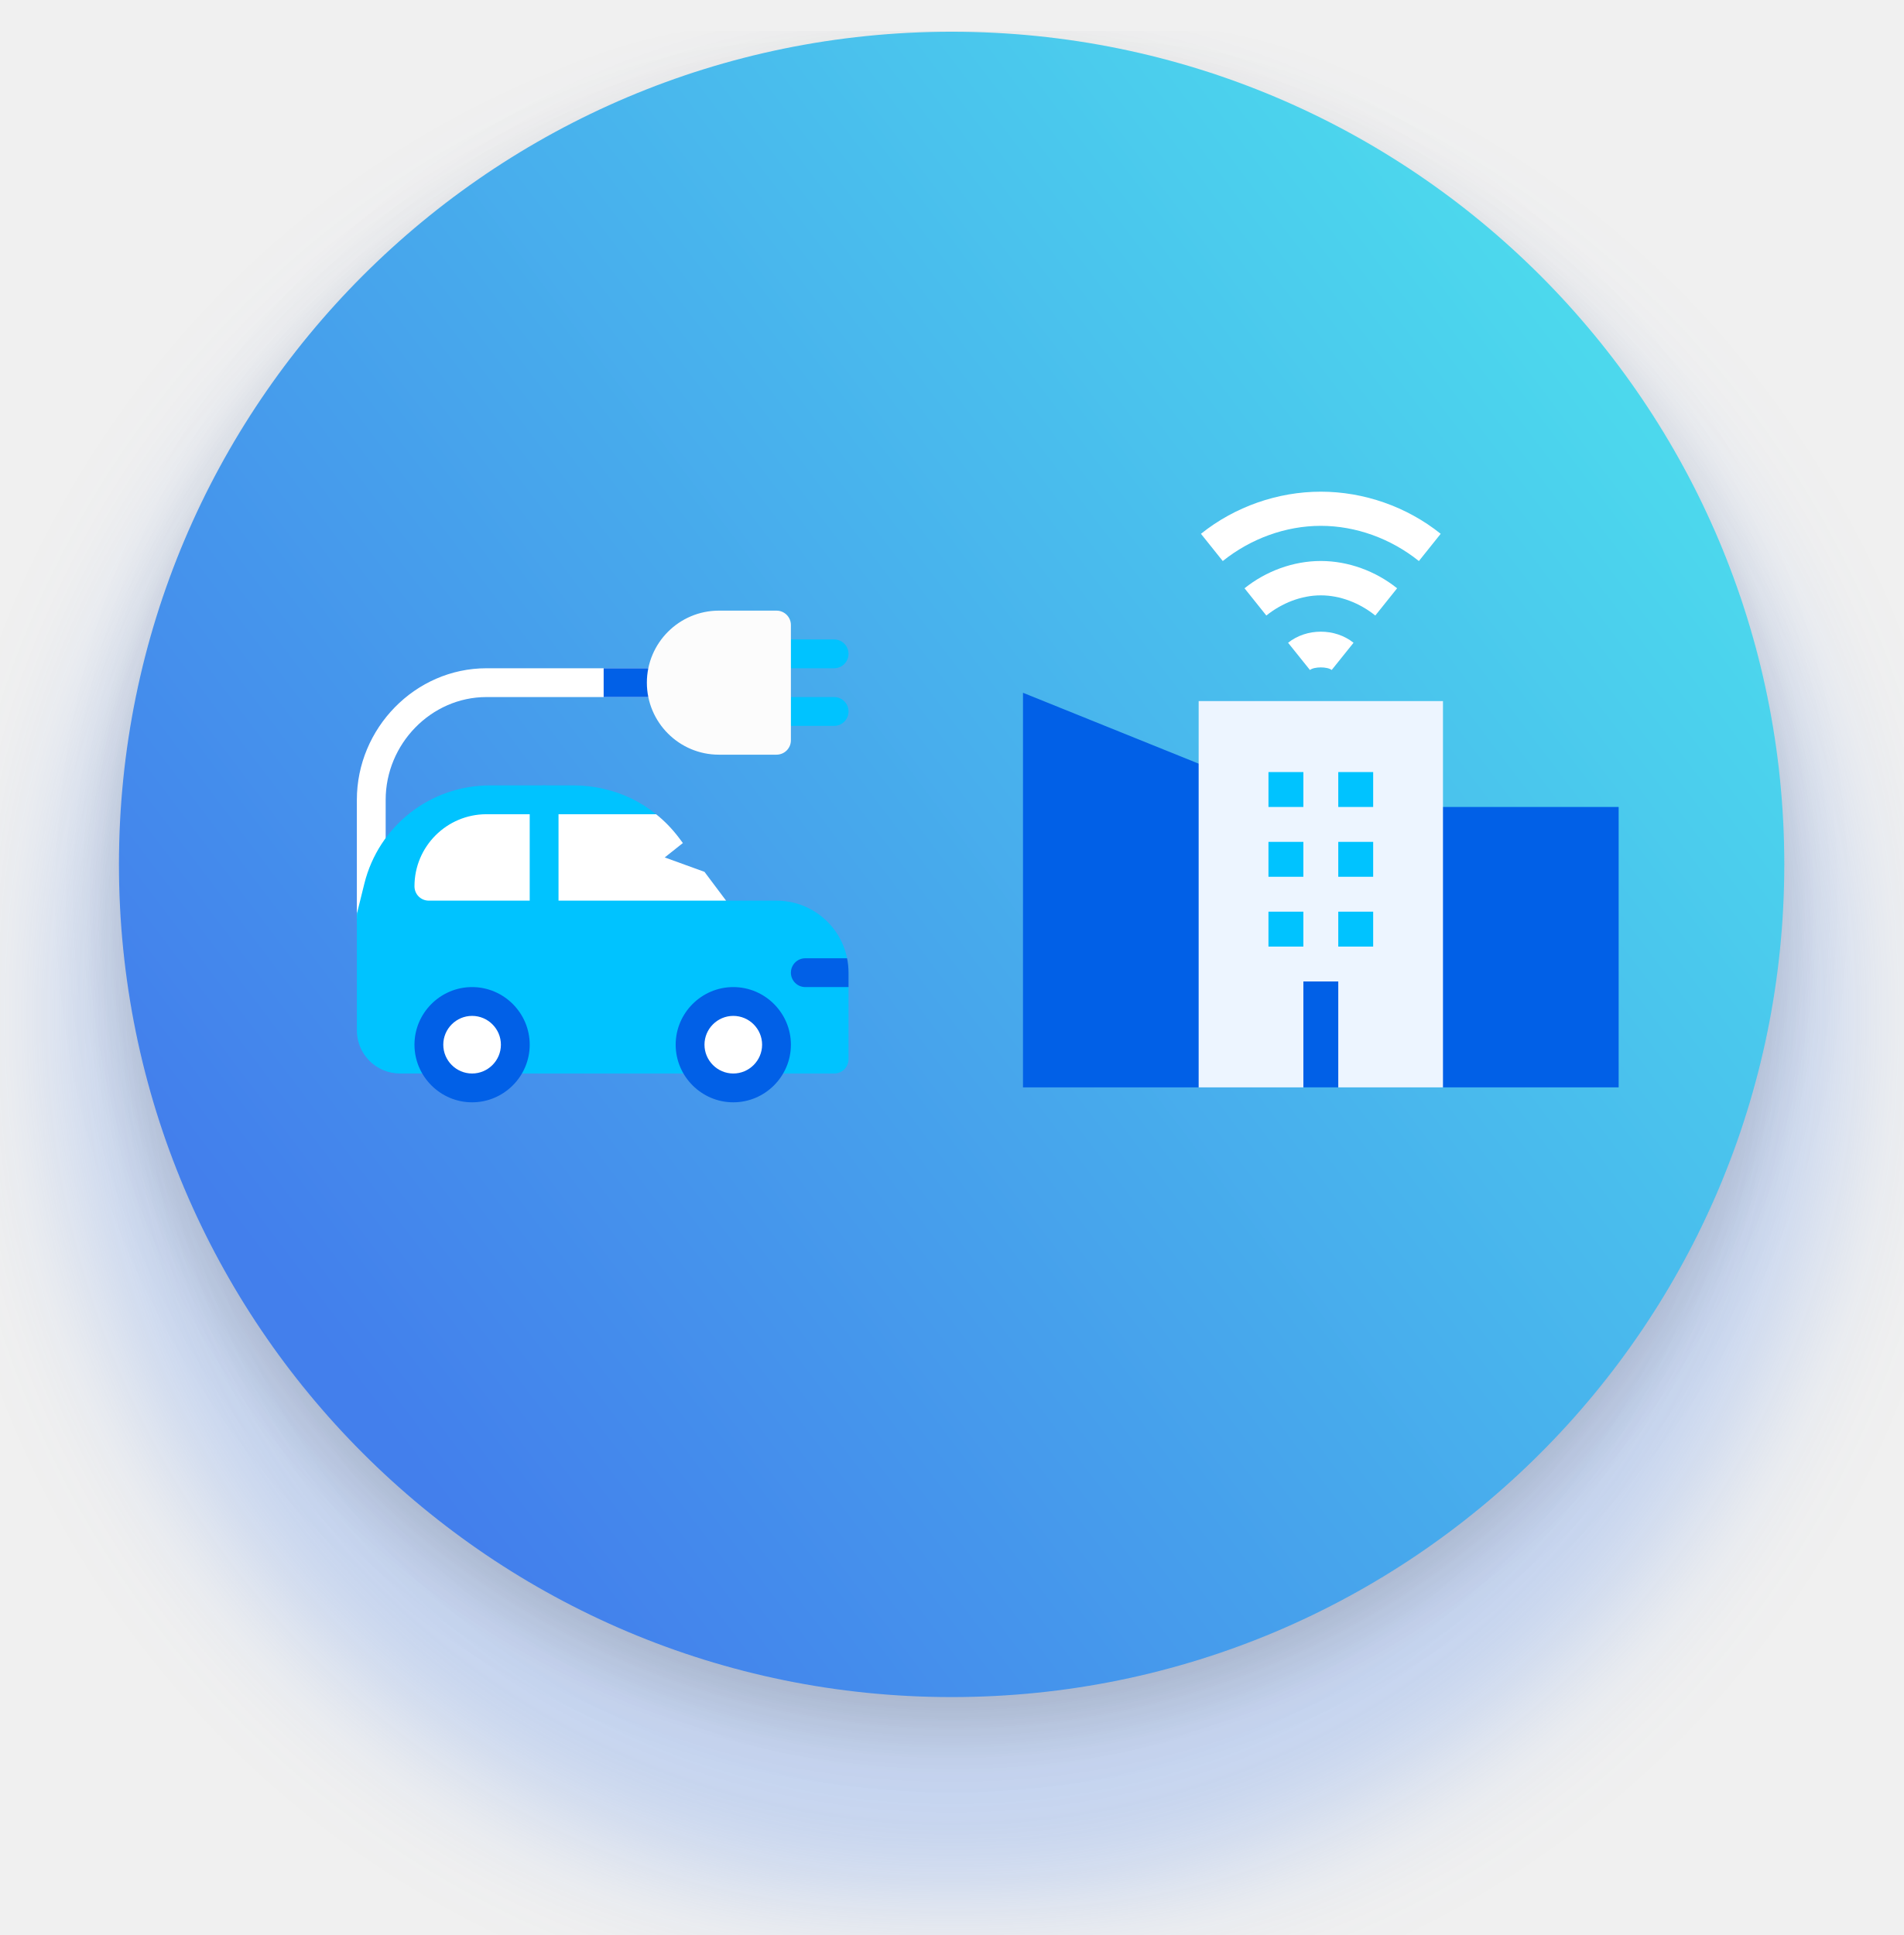
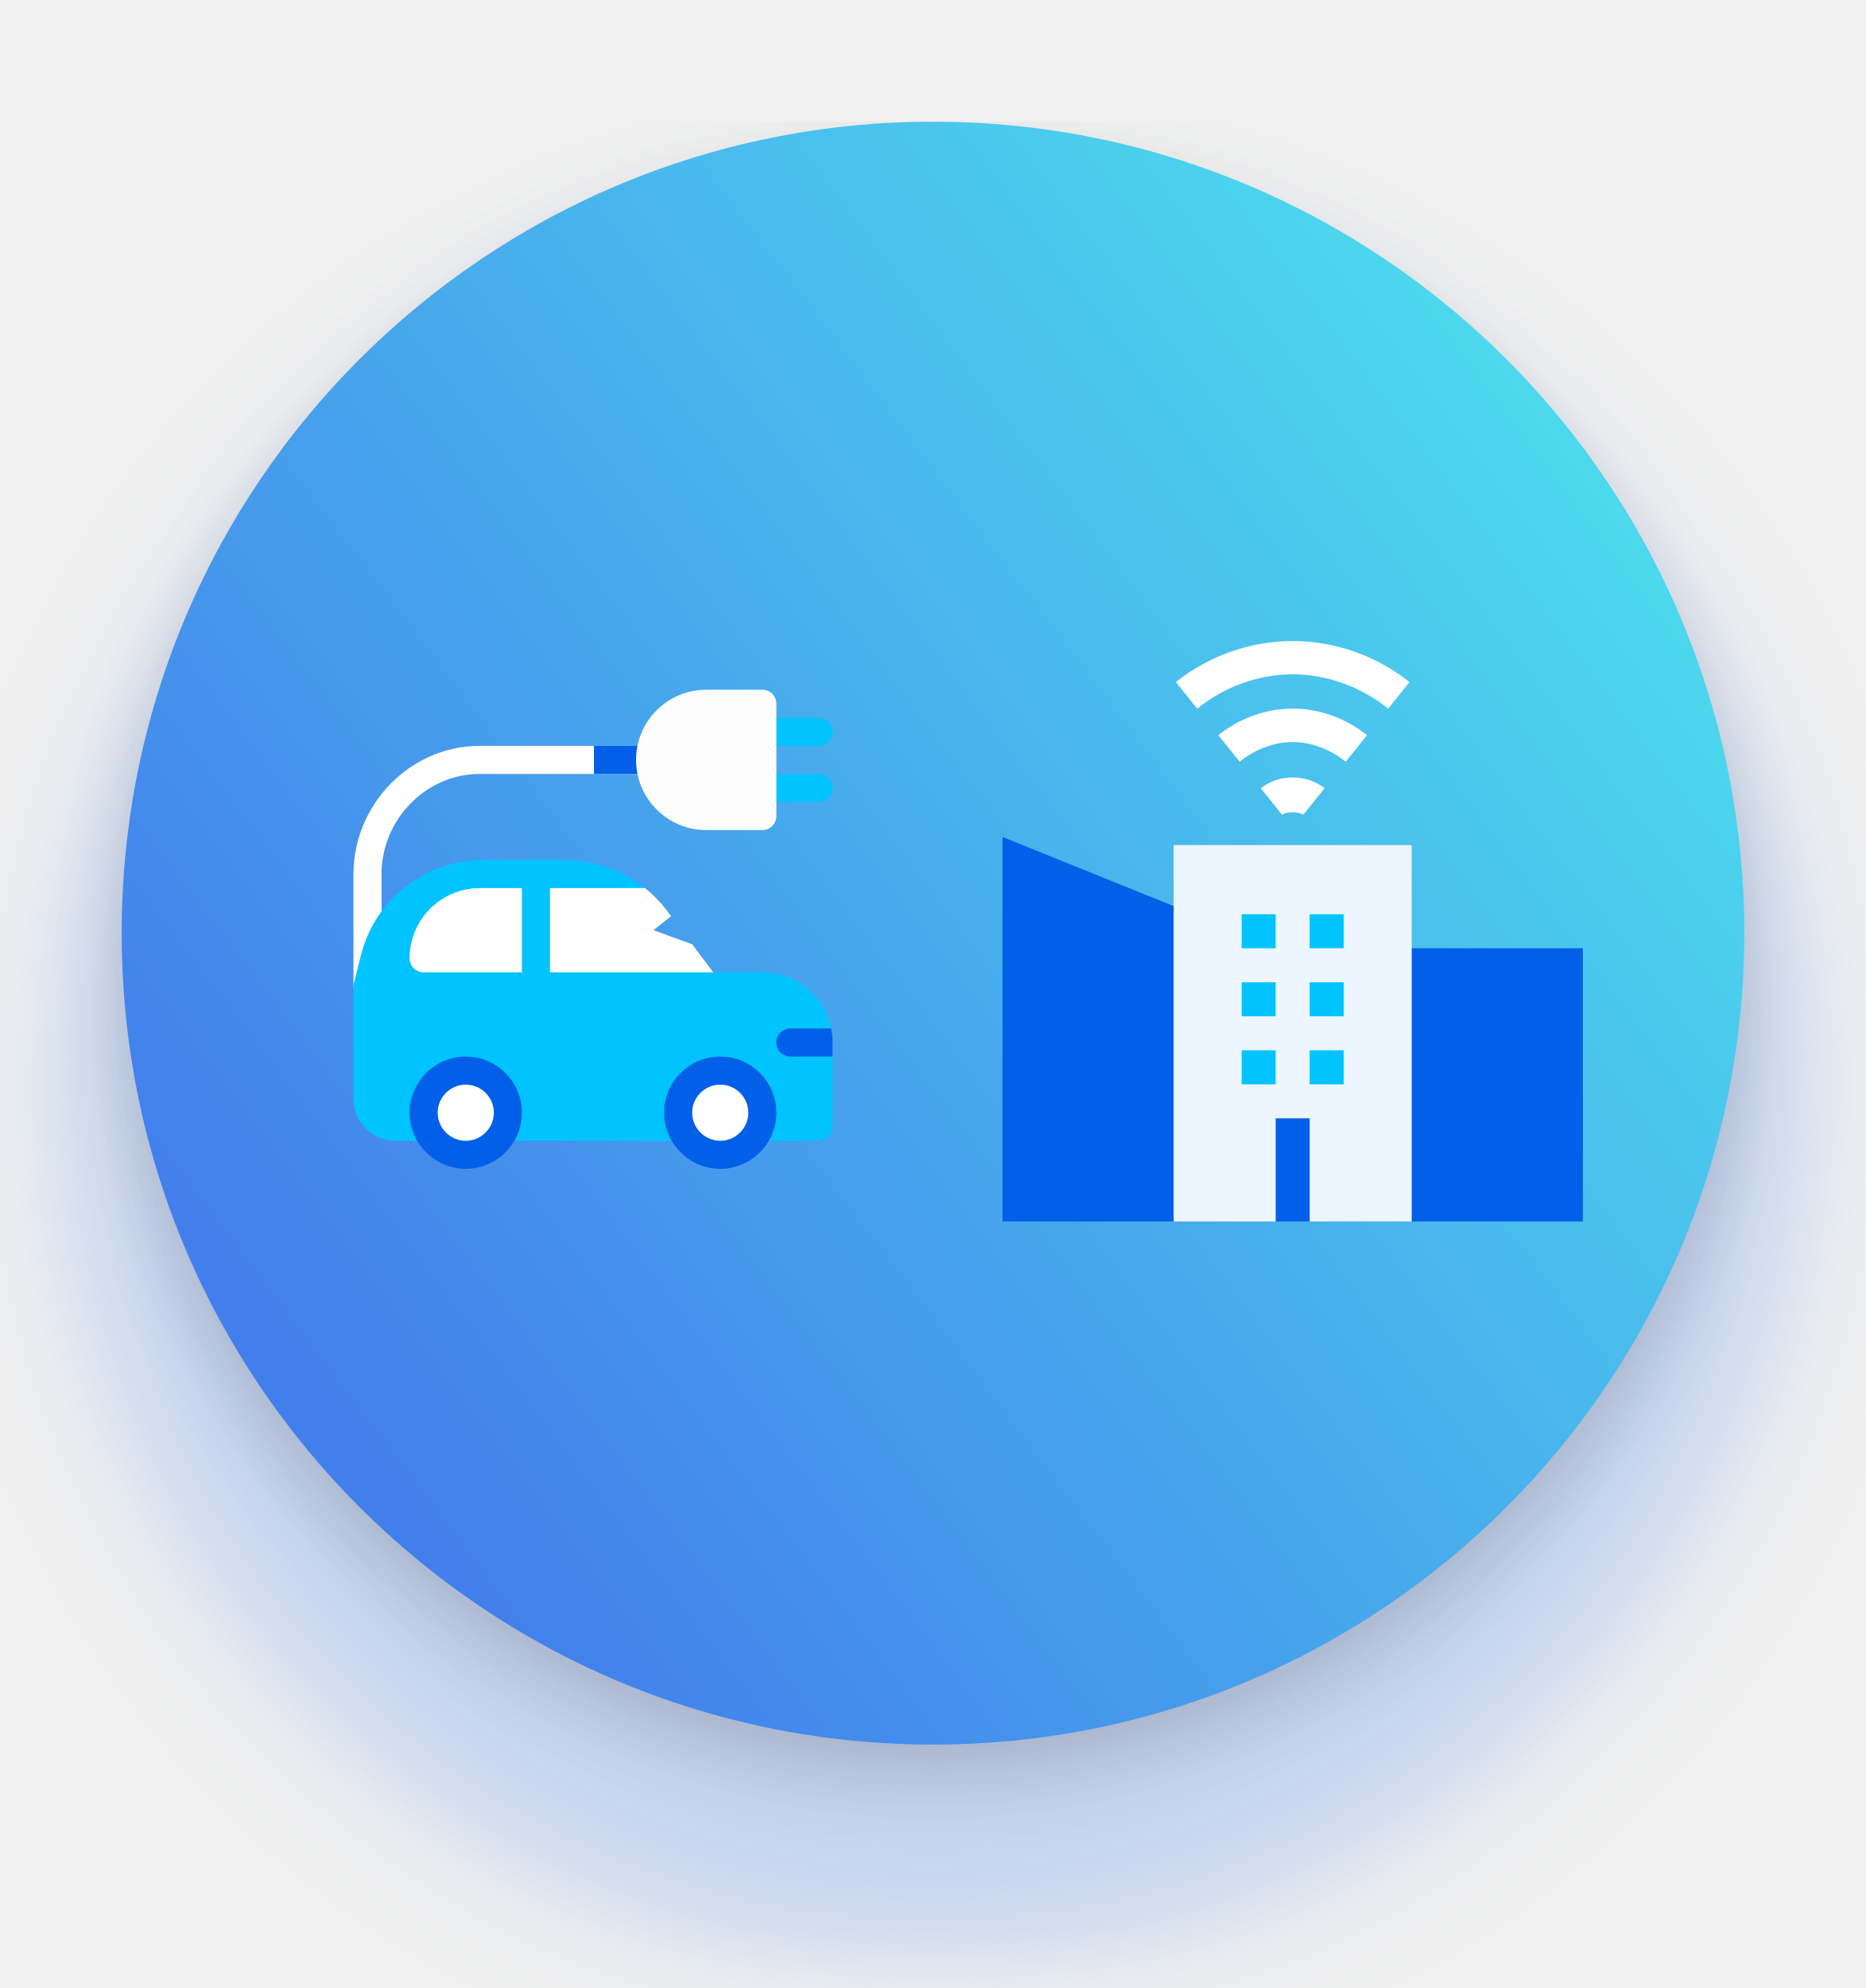
- <svg xmlns="http://www.w3.org/2000/svg" width="240" height="244" viewBox="0 0 240 244" fill="none">
+ <svg xmlns="http://www.w3.org/2000/svg" width="230" height="245" viewBox="0 0 230 245" fill="none">
  <g filter="url(#filter0_d)">
    <g filter="url(#filter1_d)">
-       <circle cx="120" cy="109" r="105" fill="url(#paint0_linear)" />
+       <circle cx="115" cy="115" r="100" fill="url(#paint0_linear)" />
    </g>
  </g>
-   <path d="M154.17 97.513L129 87.358V137.113H151.152L155.554 132.712L154.17 97.513Z" fill="#0160E7" />
-   <path d="M204.113 137.113H181.96L177.559 132.352V101.757H204.113V137.113Z" fill="#0160E7" />
-   <path d="M166.556 88.407H151.152V137.113H164.356L166.556 132.712L168.757 137.113H181.96V88.407H166.556Z" fill="#EDF5FF" />
-   <path d="M168.757 97.356H173.158V101.757H168.757V97.356Z" fill="#00C3FF" />
-   <path d="M168.757 106.158H173.158V110.559H168.757V106.158Z" fill="#00C3FF" />
-   <path d="M168.757 114.96H173.158V119.362H168.757V114.96Z" fill="#00C3FF" />
-   <path d="M159.955 97.356H164.356V101.757H159.955V97.356Z" fill="#00C3FF" />
-   <path d="M159.954 106.158H164.355V110.559H159.954V106.158Z" fill="#00C3FF" />
-   <path d="M159.954 114.96H164.355V119.362H159.954V114.96Z" fill="#00C3FF" />
-   <path d="M166.556 123.763H164.356V137.113H166.556H168.757V123.763H166.556Z" fill="#0160E7" />
-   <path d="M156.936 74.182L159.686 77.617C161.657 76.037 164.106 75.073 166.556 75.073C169.006 75.073 171.456 76.037 173.427 77.617L176.177 74.182C173.459 72.004 170.007 70.739 166.556 70.739C163.106 70.739 159.654 72.004 156.936 74.182Z" fill="white" />
-   <path d="M162.429 81.052L165.184 84.484C165.457 84.267 166.006 84.158 166.556 84.158C167.106 84.158 167.655 84.267 167.928 84.484L170.683 81.052C169.518 80.119 168.038 79.653 166.557 79.653C165.077 79.653 163.594 80.121 162.429 81.052Z" fill="white" />
-   <path d="M166.557 62C161.135 62 155.713 63.887 151.441 67.312L154.191 70.746C157.74 67.903 162.149 66.307 166.557 66.307C170.965 66.307 175.374 67.903 178.923 70.746L181.673 67.312C177.401 63.887 171.979 62 166.557 62Z" fill="white" />
-   <path d="M85.203 86.082C85.203 87.099 84.404 87.898 83.387 87.898H61.348C54.336 87.898 48.633 93.844 48.633 100.855V115.387C48.633 116.404 47.834 117.203 46.816 117.203C45.799 117.203 45 116.404 45 115.387V100.855C45 91.846 52.338 84.266 61.348 84.266H83.387C84.404 84.266 85.203 85.065 85.203 86.082Z" fill="white" />
-   <path d="M83.387 87.898H76.121V84.266H83.387C84.404 84.266 85.203 85.065 85.203 86.082C85.203 87.099 84.404 87.898 83.387 87.898Z" fill="#0160E7" />
-   <path d="M107 124.469V133.551C107 134.568 106.201 135.367 105.184 135.367H50.449C47.434 135.367 45 132.933 45 129.918V115.387C45 115.241 45 115.096 45.073 114.951L45.944 111.427C47.761 104.125 54.264 99.039 61.784 99.039H72.367C73.602 99.039 74.922 99.184 76.121 99.475C78.555 100.02 80.807 101.11 82.733 102.672L83.532 108.121L91.561 113.57H97.918C102.314 113.57 105.983 116.695 106.818 120.836L103.367 122.652L107 124.469Z" fill="#00C3FF" />
-   <path d="M91.561 113.57H54.082C53.065 113.57 52.266 112.771 52.266 111.754C52.266 106.741 56.334 102.672 61.348 102.672H82.733C83.786 103.507 84.731 104.488 85.566 105.578L86.111 106.305L83.823 108.121L88.836 109.938L91.561 113.57Z" fill="white" />
-   <path d="M105.184 91.531H97.918C96.914 91.531 96.102 90.719 96.102 89.715C96.102 88.711 96.914 87.898 97.918 87.898H105.184C106.187 87.898 107 88.711 107 89.715C107 90.719 106.187 91.531 105.184 91.531Z" fill="#00C3FF" />
-   <path d="M105.184 84.266H97.918C96.914 84.266 96.102 83.453 96.102 82.449C96.102 81.445 96.914 80.633 97.918 80.633H105.184C106.187 80.633 107 81.445 107 82.449C107 83.453 106.187 84.266 105.184 84.266Z" fill="#00C3FF" />
-   <path d="M59.531 124.469C55.535 124.469 52.266 127.738 52.266 131.734C52.266 135.73 55.535 139 59.531 139C63.527 139 66.797 135.73 66.797 131.734C66.797 127.738 63.527 124.469 59.531 124.469Z" fill="#0160E7" />
-   <path d="M59.531 128.102C57.533 128.102 55.898 129.736 55.898 131.734C55.898 133.732 57.533 135.367 59.531 135.367C61.529 135.367 63.164 133.732 63.164 131.734C63.164 129.736 61.529 128.102 59.531 128.102Z" fill="white" />
-   <path d="M92.469 124.469C88.473 124.469 85.203 127.738 85.203 131.734C85.203 135.73 88.473 139 92.469 139C96.465 139 99.734 135.73 99.734 131.734C99.734 127.738 96.465 124.469 92.469 124.469Z" fill="#0160E7" />
-   <path d="M92.469 128.102C90.471 128.102 88.836 129.736 88.836 131.734C88.836 133.732 90.471 135.367 92.469 135.367C94.467 135.367 96.102 133.732 96.102 131.734C96.102 129.736 94.467 128.102 92.469 128.102Z" fill="white" />
-   <path d="M106.816 120.836H101.551C100.548 120.836 99.734 121.648 99.734 122.652C99.734 123.655 100.548 124.469 101.551 124.469H107V122.652C107 122.03 106.936 121.423 106.816 120.836Z" fill="#0160E7" />
-   <path d="M68.613 117.203C67.609 117.203 66.797 116.391 66.797 115.387V100.855C66.797 99.852 67.609 99.039 68.613 99.039C69.617 99.039 70.43 99.852 70.43 100.855V115.387C70.43 116.391 69.617 117.203 68.613 117.203Z" fill="#00C3FF" />
-   <path d="M97.918 95.164H90.652C85.645 95.164 81.57 91.089 81.57 86.082C81.57 81.075 85.645 77 90.652 77H97.918C98.922 77 99.734 77.812 99.734 78.816V93.348C99.734 94.352 98.922 95.164 97.918 95.164Z" fill="#FCFCFC" />
+   <path d="M147.542 112.822L123.57 103.15V150.536H144.668L148.859 146.344L147.542 112.822Z" fill="#0160E7" />
+   <path d="M195.106 150.535H174.009L169.817 146.002V116.863H195.106V150.535Z" fill="#0160E7" />
+   <path d="M159.337 104.149H144.667V150.536H157.242L159.337 146.344L161.433 150.536H174.008V104.149H159.337Z" fill="#EDF5FF" />
+   <path d="M161.434 112.672H165.625V116.864H161.434V112.672Z" fill="#00C3FF" />
+   <path d="M161.434 121.056H165.625V125.247H161.434V121.056Z" fill="#00C3FF" />
+   <path d="M161.434 129.438H165.625V133.63H161.434V129.438Z" fill="#00C3FF" />
+   <path d="M153.051 112.672H157.242V116.864H153.051V112.672Z" fill="#00C3FF" />
+   <path d="M153.05 121.055H157.241V125.247H153.05V121.055Z" fill="#00C3FF" />
+   <path d="M153.05 129.438H157.241V133.63H153.05V129.438Z" fill="#00C3FF" />
+   <path d="M159.338 137.822H157.242V150.536H159.338H161.434V137.822H159.338Z" fill="#0160E7" />
+   <path d="M150.175 90.602L152.795 93.873C154.671 92.368 157.004 91.45 159.338 91.45C161.671 91.45 164.004 92.368 165.881 93.873L168.5 90.602C165.911 88.527 162.624 87.323 159.338 87.323C156.051 87.323 152.764 88.527 150.175 90.602Z" fill="white" />
+   <path d="M155.406 97.145L158.03 100.413C158.29 100.206 158.813 100.103 159.337 100.103C159.86 100.103 160.383 100.206 160.643 100.413L163.267 97.145C162.157 96.256 160.748 95.812 159.338 95.812C157.928 95.812 156.516 96.258 155.406 97.145Z" fill="white" />
+   <path d="M159.338 79C154.174 79 149.01 80.797 144.941 84.059L147.561 87.33C150.941 84.622 155.139 83.102 159.338 83.102C163.537 83.102 167.735 84.622 171.115 87.33L173.735 84.059C169.666 80.797 164.502 79 159.338 79Z" fill="white" />
+   <g clip-path="url(#clip0)">
+     <path d="M81.86 93.649C81.86 94.618 81.099 95.379 80.13 95.379H59.141C52.463 95.379 47.031 101.042 47.031 107.719V121.559C47.031 122.527 46.27 123.288 45.301 123.288C44.332 123.288 43.571 122.527 43.571 121.559V107.719C43.571 99.139 50.56 91.919 59.141 91.919H80.13C81.099 91.919 81.86 92.681 81.86 93.649Z" fill="white" />
+     <path d="M80.13 95.379H73.21V91.919H80.13C81.098 91.919 81.859 92.681 81.859 93.649C81.859 94.618 81.098 95.379 80.13 95.379Z" fill="#0160E7" />
+     <path d="M102.619 130.209V138.858C102.619 139.827 101.858 140.588 100.889 140.588H48.761C45.889 140.588 43.571 138.27 43.571 135.398V121.559C43.571 121.421 43.571 121.282 43.641 121.144L44.471 117.788C46.201 110.833 52.394 105.99 59.556 105.99H69.635C70.812 105.99 72.069 106.128 73.21 106.405C75.528 106.924 77.674 107.962 79.507 109.45L80.269 114.639L87.915 119.829H93.969C98.156 119.829 101.65 122.804 102.446 126.749L99.159 128.479L102.619 130.209Z" fill="#00C3FF" />
+     <path d="M87.915 119.829H52.221C51.252 119.829 50.491 119.068 50.491 118.099C50.491 113.324 54.366 109.449 59.141 109.449H79.508C80.511 110.245 81.41 111.179 82.206 112.217L82.725 112.909L80.546 114.639L85.32 116.369L87.915 119.829Z" fill="white" />
+     <path d="M100.889 98.839H93.969C93.013 98.839 92.239 98.065 92.239 97.109C92.239 96.153 93.013 95.379 93.969 95.379H100.889C101.845 95.379 102.619 96.153 102.619 97.109C102.619 98.065 101.845 98.839 100.889 98.839Z" fill="#00C3FF" />
+     <path d="M100.889 91.92H93.969C93.013 91.92 92.239 91.146 92.239 90.19C92.239 89.234 93.013 88.46 93.969 88.46H100.889C101.845 88.46 102.619 89.234 102.619 90.19C102.619 91.146 101.845 91.92 100.889 91.92Z" fill="#00C3FF" />
+     <path d="M57.411 130.208C53.605 130.208 50.491 133.322 50.491 137.128C50.491 140.934 53.605 144.048 57.411 144.048C61.217 144.048 64.331 140.934 64.331 137.128C64.331 133.322 61.217 130.208 57.411 130.208Z" fill="#0160E7" />
+     <path d="M57.411 133.668C55.508 133.668 53.951 135.225 53.951 137.128C53.951 139.031 55.508 140.588 57.411 140.588C59.314 140.588 60.871 139.031 60.871 137.128C60.871 135.225 59.314 133.668 57.411 133.668Z" fill="white" />
+     <path d="M88.78 130.208C84.974 130.208 81.86 133.322 81.86 137.128C81.86 140.934 84.974 144.048 88.78 144.048C92.586 144.048 95.7 140.934 95.7 137.128C95.7 133.322 92.586 130.208 88.78 130.208Z" fill="#0160E7" />
+     <path d="M88.779 133.668C86.876 133.668 85.319 135.225 85.319 137.128C85.319 139.031 86.876 140.588 88.779 140.588C90.682 140.588 92.239 139.031 92.239 137.128C92.239 135.225 90.682 133.668 88.779 133.668Z" fill="white" />
+     <path d="M102.444 126.749H97.429C96.474 126.749 95.699 127.522 95.699 128.478C95.699 129.433 96.474 130.208 97.429 130.208H102.619V128.478C102.619 127.886 102.558 127.308 102.444 126.749Z" fill="#0160E7" />
+     <path d="M66.06 123.289C65.104 123.289 64.33 122.515 64.33 121.559V107.72C64.33 106.764 65.104 105.99 66.06 105.99C67.016 105.99 67.79 106.764 67.79 107.72V121.559C67.79 122.515 67.016 123.289 66.06 123.289Z" fill="#00C3FF" />
+     <path d="M93.97 102.299H87.05C82.281 102.299 78.4 98.418 78.4 93.65C78.4 88.881 82.281 85 87.05 85H93.97C94.926 85 95.7 85.774 95.7 86.73V100.569C95.7 101.525 94.926 102.299 93.97 102.299Z" fill="#FCFCFC" />
+   </g>
  <defs>
-     <filter id="filter0_d" x="0" y="4" width="240" height="240" filterUnits="userSpaceOnUse" color-interpolation-filters="sRGB">
+     <filter id="filter0_d" x="0" y="15" width="230" height="230" filterUnits="userSpaceOnUse" color-interpolation-filters="sRGB">
      <feFlood flood-opacity="0" result="BackgroundImageFix" />
      <feColorMatrix in="SourceAlpha" type="matrix" values="0 0 0 0 0 0 0 0 0 0 0 0 0 0 0 0 0 0 127 0" />
      <feOffset dy="15" />
      <feGaussianBlur stdDeviation="7.5" />
      <feColorMatrix type="matrix" values="0 0 0 0 0.263 0 0 0 0 0.498 0 0 0 0 0.925 0 0 0 0.25 0" />
      <feBlend mode="normal" in2="BackgroundImageFix" result="effect1_dropShadow" />
      <feBlend mode="normal" in="SourceGraphic" in2="effect1_dropShadow" result="shape" />
    </filter>
-     <filter id="filter1_d" x="7" y="0" width="226" height="226" filterUnits="userSpaceOnUse" color-interpolation-filters="sRGB">
+     <filter id="filter1_d" x="7" y="11" width="216" height="216" filterUnits="userSpaceOnUse" color-interpolation-filters="sRGB">
      <feFlood flood-opacity="0" result="BackgroundImageFix" />
      <feColorMatrix in="SourceAlpha" type="matrix" values="0 0 0 0 0 0 0 0 0 0 0 0 0 0 0 0 0 0 127 0" />
      <feOffset dy="4" />
      <feGaussianBlur stdDeviation="4" />
      <feColorMatrix type="matrix" values="0 0 0 0 0 0 0 0 0 0 0 0 0 0 0 0 0 0 0.15 0" />
      <feBlend mode="normal" in2="BackgroundImageFix" result="effect1_dropShadow" />
      <feBlend mode="normal" in="SourceGraphic" in2="effect1_dropShadow" result="shape" />
    </filter>
-     <linearGradient id="paint0_linear" x1="205" y1="46" x2="41" y2="170" gradientUnits="userSpaceOnUse">
+     <linearGradient id="paint0_linear" x1="195.952" y1="55" x2="39.762" y2="173.095" gradientUnits="userSpaceOnUse">
      <stop stop-color="#4CD9ED" />
      <stop offset="1" stop-color="#437FEC" />
    </linearGradient>
+     <clipPath id="clip0">
+       <rect width="59.048" height="59.048" fill="white" transform="translate(43.5713 85)" />
+     </clipPath>
  </defs>
</svg>
